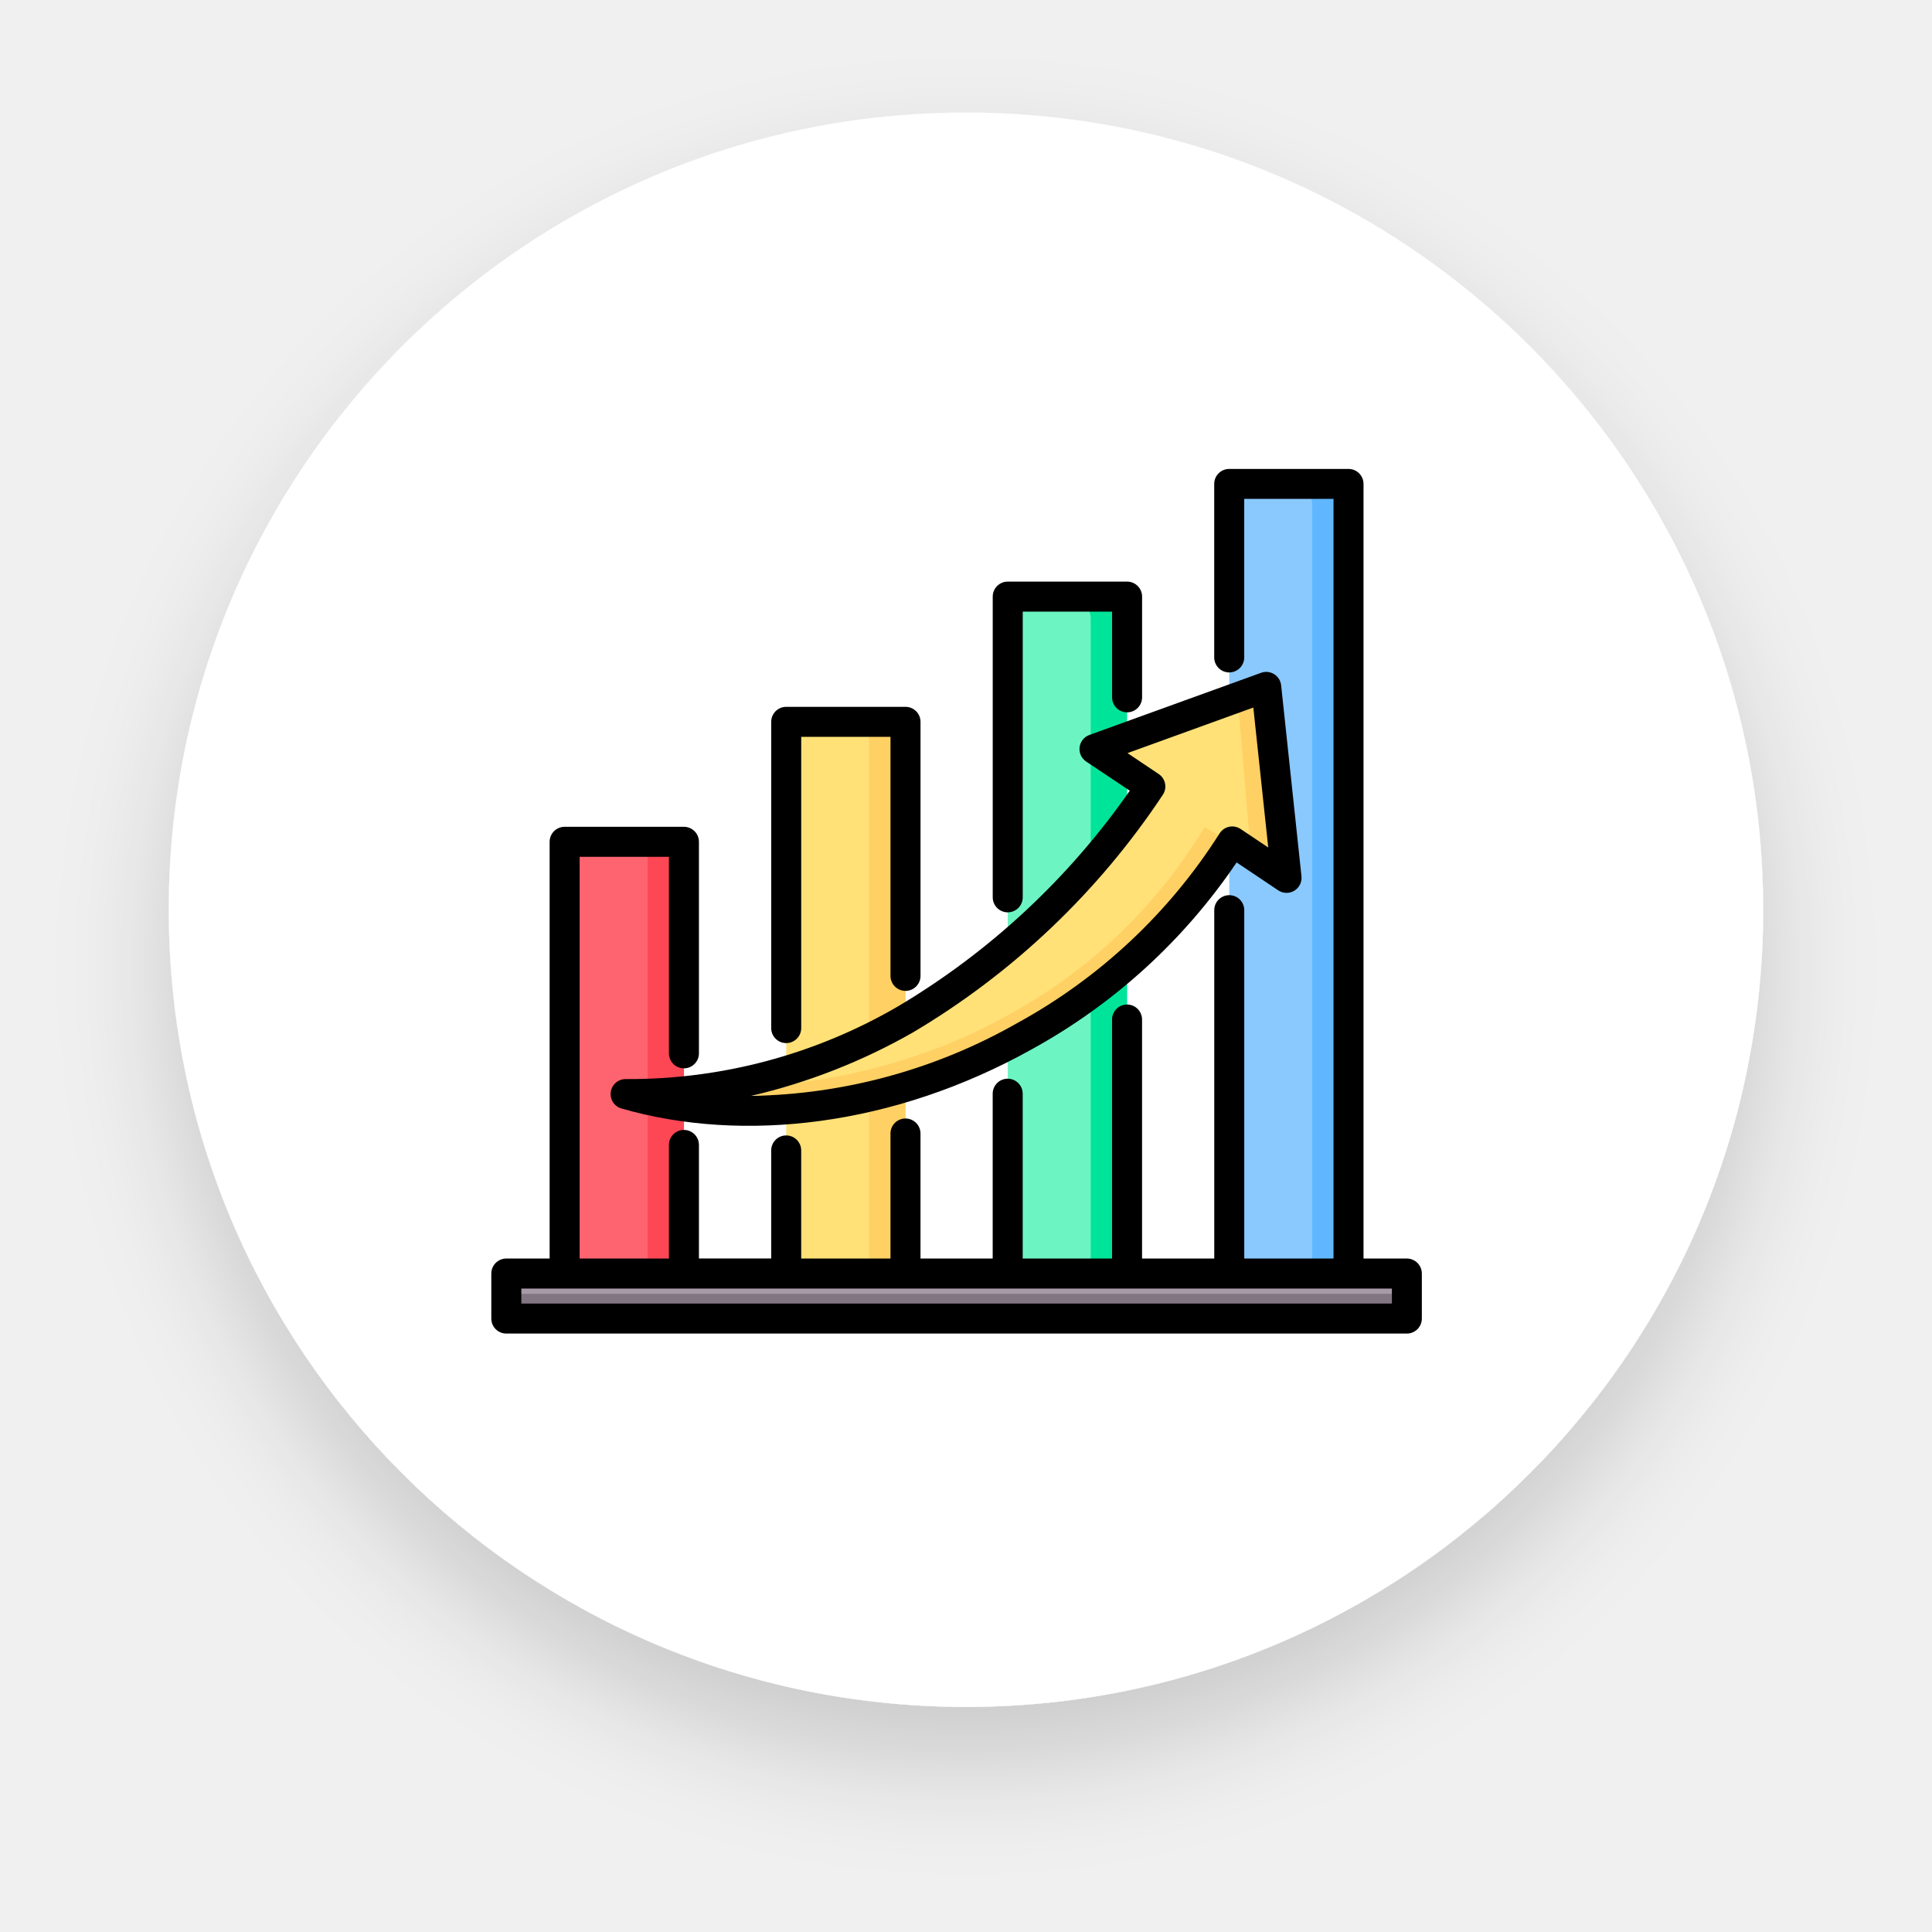
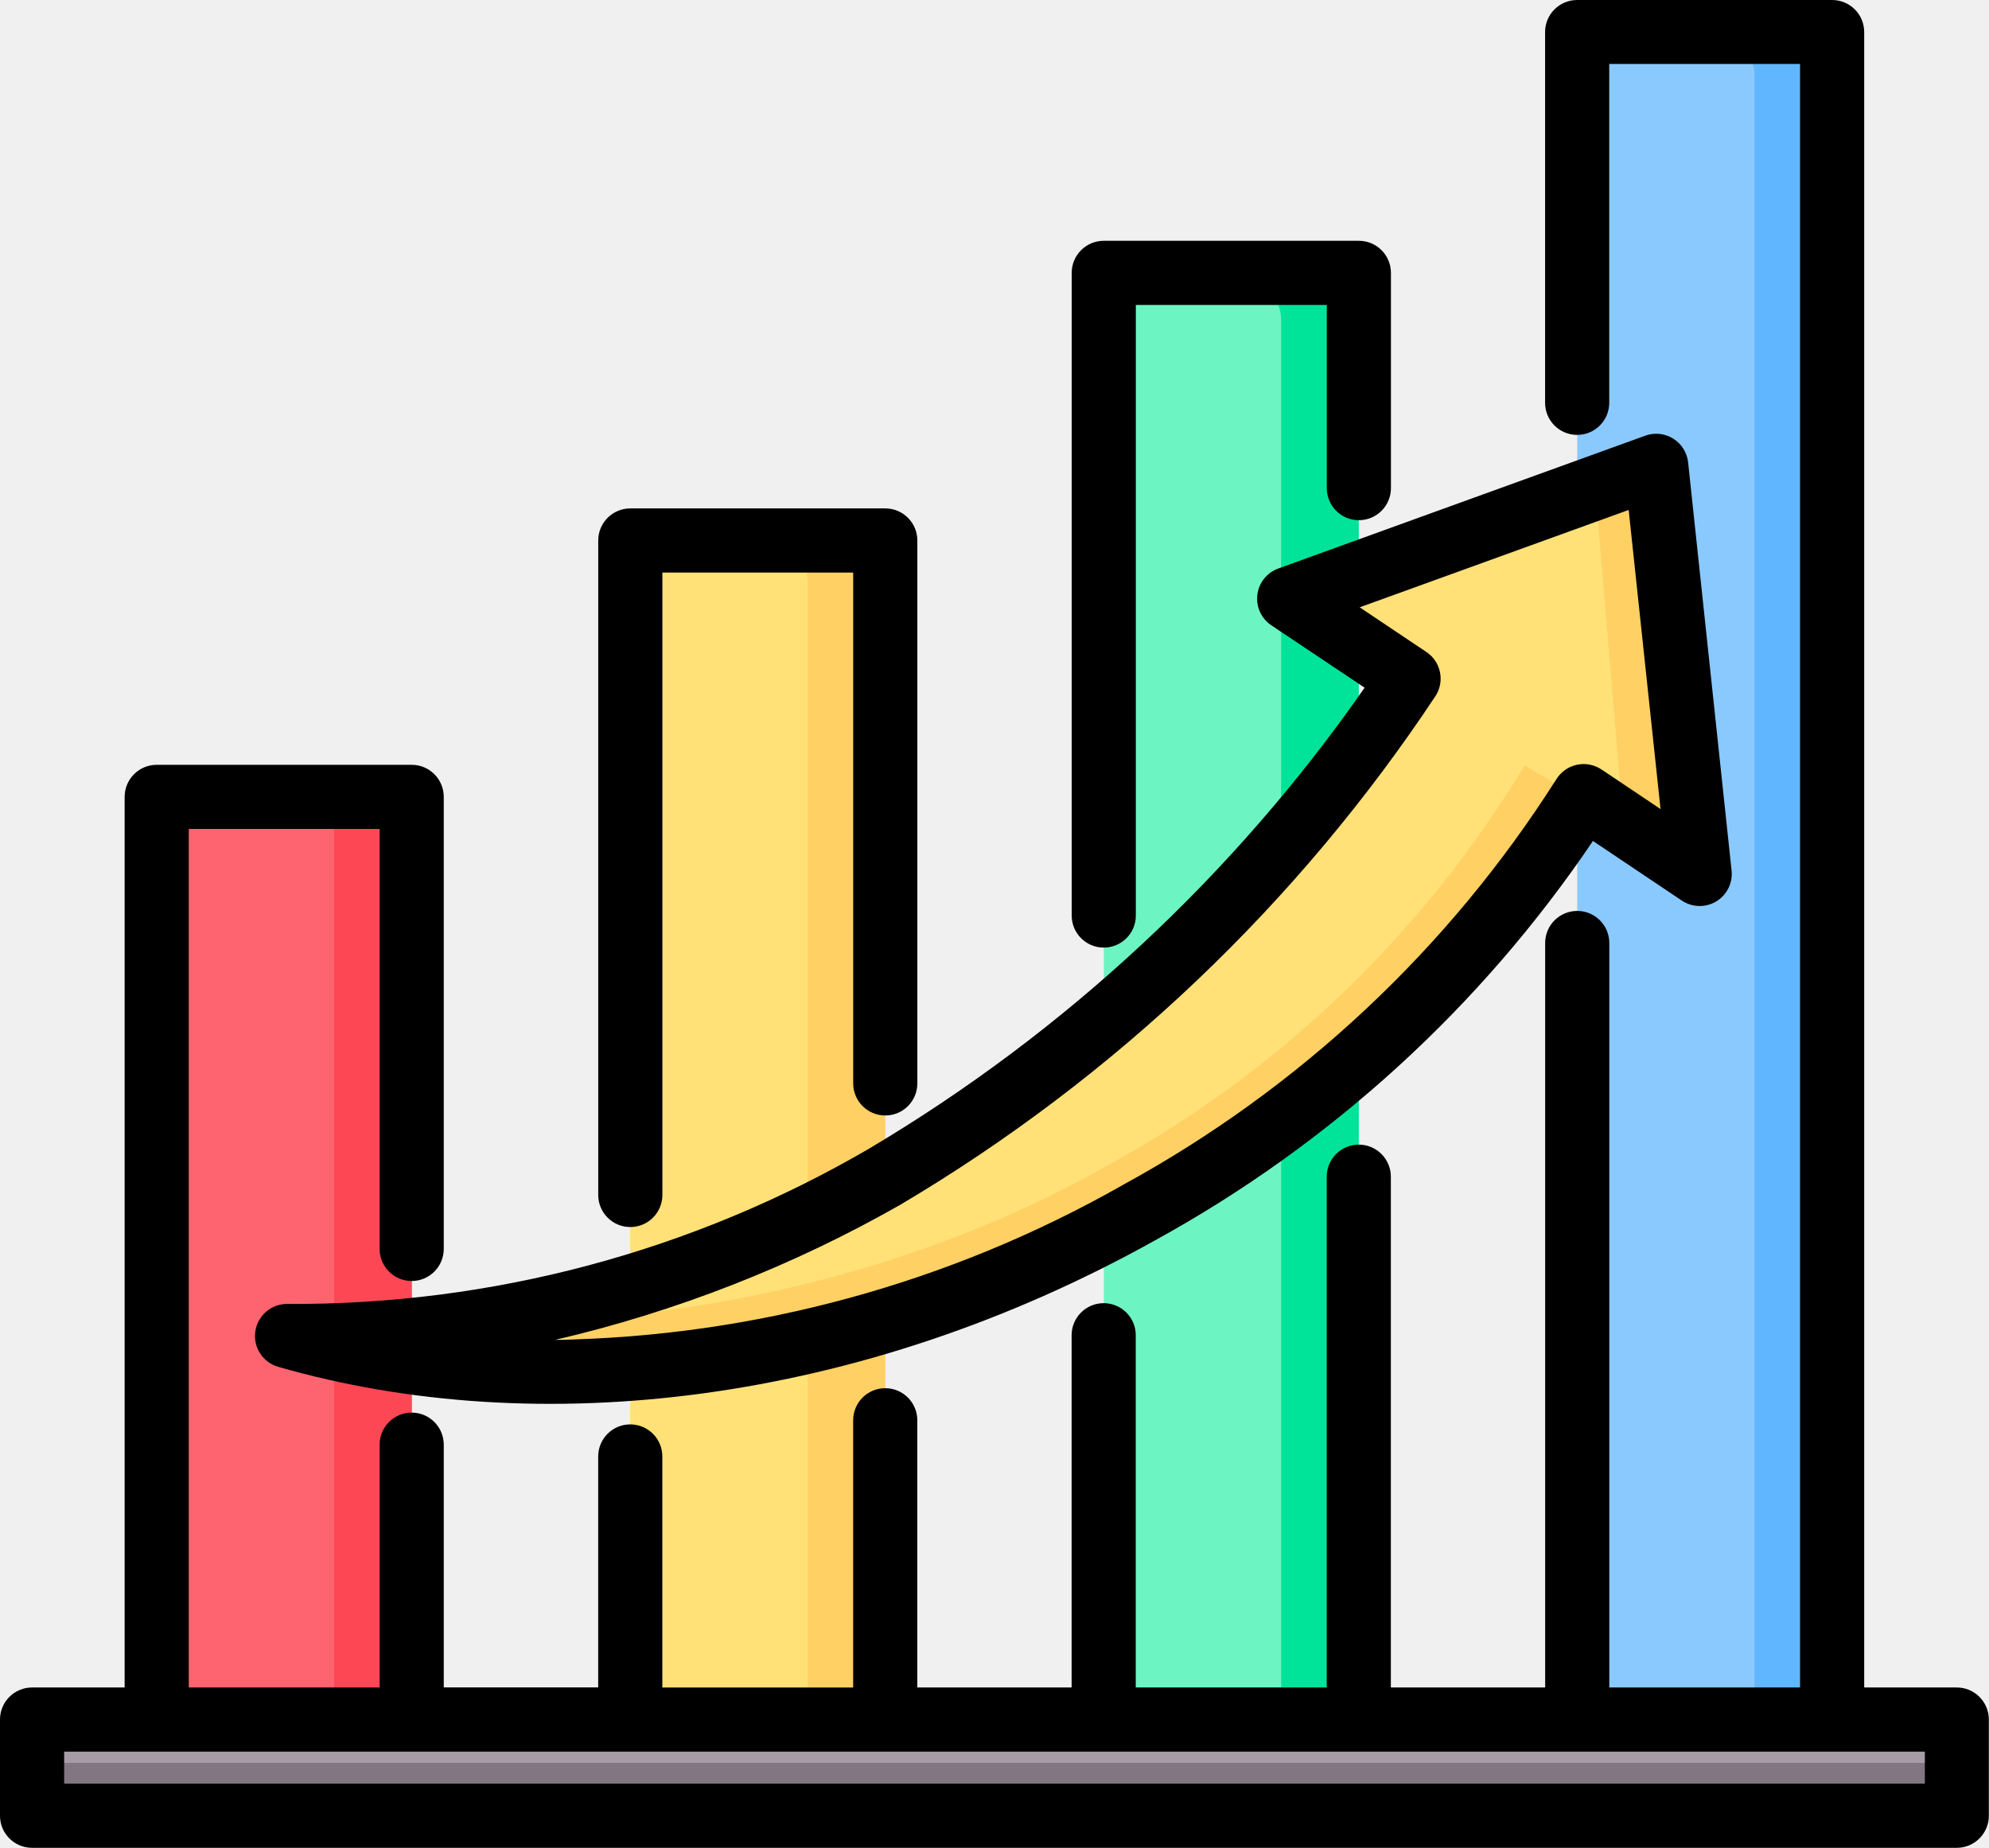
- <svg xmlns="http://www.w3.org/2000/svg" width="103" height="103" viewBox="0 0 103 103">
-   <defs>
-     <filter id="a" width="103" height="103" x="0" y="0" filterUnits="userSpaceOnUse">
-       <feOffset dy="3" />
-       <feGaussianBlur result="b" stdDeviation="3" />
-       <feFlood flood-opacity=".161" />
-       <feComposite in2="b" operator="in" />
-       <feComposite in="SourceGraphic" />
-     </filter>
-   </defs>
-   <g transform="translate(-177.001 -4587.67)">
-     <g filter="url(#a)" transform="translate(177 4587.67)">
-       <circle cx="42.5" cy="42.5" r="42.5" fill="#fff" transform="translate(9 6)" />
-     </g>
-     <g fill-rule="evenodd" transform="translate(203.194 4612.67)">
-       <g transform="translate(.8 .921)">
-         <path fill="#6cf5c2" d="M32.126 6.083H27.7a.97.97 0 0 0-.967.967v34.5a.97.97 0 0 0 .967.97h4.426a.97.97 0 0 0 .967-.97V7.05a.97.97 0 0 0-.967-.967" />
-         <path fill="#00e499" d="M32.126 6.083h-1.937a.97.97 0 0 1 .967.967v34.5a.97.97 0 0 1-.967.97h1.937a.97.97 0 0 0 .967-.97V7.05a.97.97 0 0 0-.967-.967" />
-         <path fill="#ffe177" d="M20.313 12.634h-4.426a.97.97 0 0 0-.967.967v27.952a.97.97 0 0 0 .967.97h4.426a.97.97 0 0 0 .967-.97V13.601a.97.97 0 0 0-.967-.967" />
-         <path fill="#ffd064" d="M20.314 12.634h-1.937a.97.97 0 0 1 .97.967v27.952a.973.973 0 0 1-.97.97h1.937a.97.97 0 0 0 .967-.97V13.601a.97.97 0 0 0-.967-.967" />
-         <path fill="#8ac9fe" d="M39.512 0h4.426a.97.97 0 0 1 .967.967v40.586a.97.97 0 0 1-.967.97h-4.426a.973.973 0 0 1-.97-.97V.967a.97.97 0 0 1 .97-.967" />
-         <path fill="#60b7ff" d="M41.998 0h1.937a.97.97 0 0 1 .967.967v40.586a.97.97 0 0 1-.967.97h-1.937a.97.97 0 0 0 .967-.97V.967A.97.97 0 0 0 41.998 0" />
-         <path fill="#fe646f" d="M4.078 18.93h4.423a.97.97 0 0 1 .97.967v21.656a.973.973 0 0 1-.97.97H4.078a.973.973 0 0 1-.97-.97V19.897a.97.97 0 0 1 .97-.967" />
-         <path fill="#fd4755" d="M6.564 18.93h1.937a.97.97 0 0 1 .97.967v21.656a.973.973 0 0 1-.97.97H6.564a.973.973 0 0 0 .97-.97V19.897a.97.97 0 0 0-.97-.967" />
-         <path fill="#ffe177" d="M38.544 18.938a28.7 28.7 0 0 1-10.466 9.805c-6.737 3.76-14.106 4.625-20.061 2.909a27.6 27.6 0 0 0 14.07-3.751 38.1 38.1 0 0 0 12.334-11.728l-2.314-1.551a.28.28 0 0 1-.125-.281.28.28 0 0 1 .2-.235l7.959-2.575a.28.28 0 0 1 .249.034.28.28 0 0 1 .13.215l.706 8.387a.29.29 0 0 1-.145.275.28.28 0 0 1-.309-.009Z" />
-         <path fill="#ffd064" d="M38.544 18.938a28.7 28.7 0 0 1-10.466 9.805c-6.737 3.76-14.106 4.625-20.061 2.909h.3c5.594 1.075 12.935-.391 18.235-3.349a27.6 27.6 0 0 0 10.675-10.125Zm.5-7.052.658 7.829 1.075.72a.293.293 0 0 0 .454-.267l-.706-8.387a.28.28 0 0 0-.13-.215.28.28 0 0 0-.249-.034Z" />
-         <path fill="#a79ba7" d="M.967 41.857h46.079a.97.97 0 0 1 .967.967v.468a.97.97 0 0 1-.967.967H.967A.97.97 0 0 1 0 43.292v-.468a.97.97 0 0 1 .967-.967" />
-         <path fill="#837683" d="M48.013 43.056v.235a.97.97 0 0 1-.967.967H.967A.97.97 0 0 1 0 43.291v-.235Z" />
-       </g>
-       <path d="M46.5 42.096h2.309a.8.8 0 0 1 .8.8v2.4a.8.8 0 0 1-.8.8H.8a.8.8 0 0 1-.8-.8v-2.4a.8.8 0 0 1 .8-.8h2.309V19.879a.8.8 0 0 1 .8-.8h6.36a.8.8 0 0 1 .8.8v11.277a.8.8 0 0 1-1.6 0V20.679h-4.76v21.417h4.76v-6.057a.8.8 0 0 1 1.6 0v6.055h3.852v-5.761a.8.8 0 0 1 1.6 0v5.764h4.76V35.43a.8.8 0 0 1 1.6 0v6.666h3.849v-8.787a.8.8 0 0 1 1.6 0v8.787h4.763V29.354a.8.8 0 0 1 1.6 0v12.742h3.849V23.524a.8.8 0 0 1 1.6 0v18.572H44.9v-40.5h-4.76v8.453a.8.8 0 1 1-1.6 0V.8a.8.8 0 0 1 .8-.8h6.36a.8.8 0 0 1 .8.8Zm-44.9 2.4h46.413v-.8H1.6Zm33.095-32.319a.8.8 0 1 1-1.6 0v-4.57h-4.763v15.232a.8.8 0 0 1-1.6 0V6.807a.8.8 0 0 1 .8-.8h6.363a.8.8 0 0 1 .8.8Zm-11.813 14.85a.8.8 0 0 1-1.6 0V14.283h-4.76V29.81a.8.8 0 1 1-1.6 0V13.483a.8.8 0 0 1 .8-.8h6.36a.8.8 0 0 1 .8.8Zm16.852-6.048a31.44 31.44 0 0 1-10.928 9.966c-7.342 4.094-15.377 5.021-21.866 3.152a.8.8 0 0 1 .228-1.569 28.47 28.47 0 0 0 14.509-3.873 39.9 39.9 0 0 0 12.362-11.5l-2.327-1.556a.8.8 0 0 1 .173-1.417l9.155-3.314a.8.8 0 0 1 1.068.668l1.084 10.181a.8.8 0 0 1-1.241.749Zm.213-1.784 1.473.988-.795-7.462-6.709 2.429 1.664 1.115a.8.8 0 0 1 .236 1.084 41.2 41.2 0 0 1-13.36 12.706 32.1 32.1 0 0 1-8.61 3.37 29.6 29.6 0 0 0 14.18-3.875 29.6 29.6 0 0 0 10.795-10.111.8.8 0 0 1 1.126-.243Z" />
-     </g>
+ <svg xmlns="http://www.w3.org/2000/svg" width="49.613" height="46.1" viewBox="0 0 49.613 46.1">
+   <g transform="translate(0.8 0.921)">
+     <path d="M287.649,94.586h-4.426a.968.968,0,0,0-.967.967v34.5a.97.97,0,0,0,.967.97h4.426a.97.97,0,0,0,.967-.97v-34.5A.968.968,0,0,0,287.649,94.586Z" transform="translate(-255.523 -88.503)" fill="#6cf5c2" fill-rule="evenodd" />
+     <path d="M318.748,94.586h-1.937a.968.968,0,0,1,.967.967v34.5a.97.97,0,0,1-.967.97h1.937a.97.97,0,0,0,.967-.97v-34.5A.968.968,0,0,0,318.748,94.586Z" transform="translate(-286.622 -88.503)" fill="#00e499" fill-rule="evenodd" />
+     <path d="M169.555,160.075h-4.426a.968.968,0,0,0-.967.967v27.952a.971.971,0,0,0,.967.97h4.426a.971.971,0,0,0,.967-.97V161.042A.968.968,0,0,0,169.555,160.075Z" transform="translate(-149.242 -147.441)" fill="#ffe177" fill-rule="evenodd" />
+     <path d="M200.654,160.075h-1.937a.971.971,0,0,1,.97.967v27.952a.973.973,0,0,1-.97.97h1.937a.971.971,0,0,0,.967-.97V161.042A.968.968,0,0,0,200.654,160.075Z" transform="translate(-180.34 -147.441)" fill="#ffd064" fill-rule="evenodd" />
+     <path d="M401.291,33.768h4.426a.968.968,0,0,1,.967.967V75.321a.971.971,0,0,1-.967.97h-4.426a.973.973,0,0,1-.97-.97V34.735A.97.97,0,0,1,401.291,33.768Z" transform="translate(-361.779 -33.768)" fill="#8ac9fe" fill-rule="evenodd" />
+     <path d="M434.9,33.768h1.937a.968.968,0,0,1,.967.967V75.321a.971.971,0,0,1-.967.97H434.9a.97.97,0,0,0,.967-.97V34.735A.968.968,0,0,0,434.9,33.768Z" transform="translate(-392.902 -33.768)" fill="#60b7ff" fill-rule="evenodd" />
+     <path d="M47.038,223.02h4.423a.971.971,0,0,1,.97.967v21.656a.973.973,0,0,1-.97.97H47.038a.973.973,0,0,1-.97-.97V223.987A.971.971,0,0,1,47.038,223.02Z" transform="translate(-42.96 -204.09)" fill="#fe646f" fill-rule="evenodd" />
+     <path d="M80.623,223.02H82.56a.971.971,0,0,1,.97.967v21.656a.973.973,0,0,1-.97.97H80.623a.973.973,0,0,0,.97-.97V223.987A.971.971,0,0,0,80.623,223.02Z" transform="translate(-74.059 -204.09)" fill="#fd4755" fill-rule="evenodd" />
+     <path d="M125.678,156.3a28.7,28.7,0,0,1-10.466,9.805c-6.737,3.76-14.106,4.625-20.061,2.909a27.58,27.58,0,0,0,14.07-3.751,38.074,38.074,0,0,0,12.334-11.728l-2.314-1.551a.281.281,0,0,1-.125-.281.277.277,0,0,1,.2-.235l7.959-2.575a.279.279,0,0,1,.249.034.283.283,0,0,1,.13.215l.706,8.387a.287.287,0,0,1-.145.275.284.284,0,0,1-.309-.009Z" transform="translate(-87.134 -137.362)" fill="#ffe177" fill-rule="evenodd" />
+     <path d="M125.678,156.3a28.7,28.7,0,0,1-10.466,9.805c-6.737,3.76-14.106,4.625-20.061,2.909.068,0,.136,0,.2,0h.1c5.594,1.075,12.935-.391,18.235-3.349a27.617,27.617,0,0,0,10.675-10.125Zm.5-7.052.658,7.829,1.075.72a.293.293,0,0,0,.454-.267l-.706-8.387a.283.283,0,0,0-.13-.215.278.278,0,0,0-.249-.034Z" transform="translate(-87.134 -137.362)" fill="#ffd064" fill-rule="evenodd" />
+     <path d="M15.967,452.222H62.046a.968.968,0,0,1,.967.967v.468a.968.968,0,0,1-.967.967H15.967a.968.968,0,0,1-.967-.967v-.468a.968.968,0,0,1,.967-.967Z" transform="translate(-15 -410.365)" fill="#a79ba7" fill-rule="evenodd" />
+     <path d="M63.013,464.213v.235a.968.968,0,0,1-.967.967H15.967a.968.968,0,0,1-.967-.967v-.235Z" transform="translate(-15 -421.157)" fill="#837683" fill-rule="evenodd" />
  </g>
+   <path d="M53.5,66.657h2.309a.8.8,0,0,1,.8.8v2.4a.8.8,0,0,1-.8.8H7.8a.8.8,0,0,1-.8-.8v-2.4a.8.8,0,0,1,.8-.8h2.309V44.44a.8.8,0,0,1,.8-.8h6.36a.8.8,0,0,1,.8.8V55.717a.8.8,0,0,1-1.6,0V45.24h-4.76V66.657h4.76V60.6a.8.8,0,0,1,1.6,0v6.055h3.852V60.894a.8.8,0,0,1,1.6,0v5.764h4.76V59.991a.8.8,0,0,1,1.6,0v6.666h3.849V57.87a.8.8,0,0,1,1.6,0v8.787h4.763V53.915a.8.8,0,0,1,1.6,0V66.657h3.849V48.085a.8.8,0,0,1,1.6,0V66.657H51.9v-40.5h-4.76v8.453a.8.8,0,1,1-1.6,0V25.361a.8.8,0,0,1,.8-.8H52.7a.8.8,0,0,1,.8.8Zm-44.9,2.4H55.013v-.8H8.6ZM41.695,36.738a.8.8,0,1,1-1.6,0v-4.57H35.332V47.4a.8.8,0,0,1-1.6,0V31.368a.8.8,0,0,1,.8-.8h6.363a.8.8,0,0,1,.8.8ZM29.882,51.588a.8.8,0,0,1-1.6,0V38.844h-4.76V54.371a.8.8,0,1,1-1.6,0V38.044a.8.8,0,0,1,.8-.8h6.36a.8.8,0,0,1,.8.8ZM46.734,45.54a31.444,31.444,0,0,1-10.928,9.966h0c-7.342,4.094-15.377,5.021-21.866,3.152a.8.8,0,0,1,.228-1.569,28.471,28.471,0,0,0,14.509-3.873,39.894,39.894,0,0,0,12.362-11.5L38.712,40.16a.8.8,0,0,1,.173-1.417l9.155-3.314a.8.8,0,0,1,1.068.668l1.084,10.181a.8.8,0,0,1-1.241.749Zm.213-1.784,1.473.988-.795-7.462-6.709,2.429,1.664,1.115a.8.8,0,0,1,.236,1.084,41.235,41.235,0,0,1-13.36,12.706,32.125,32.125,0,0,1-8.61,3.37,29.629,29.629,0,0,0,14.18-3.875A29.63,29.63,0,0,0,45.821,44a.8.8,0,0,1,1.126-.243Z" transform="translate(-7 -24.561)" fill-rule="evenodd" />
</svg>
